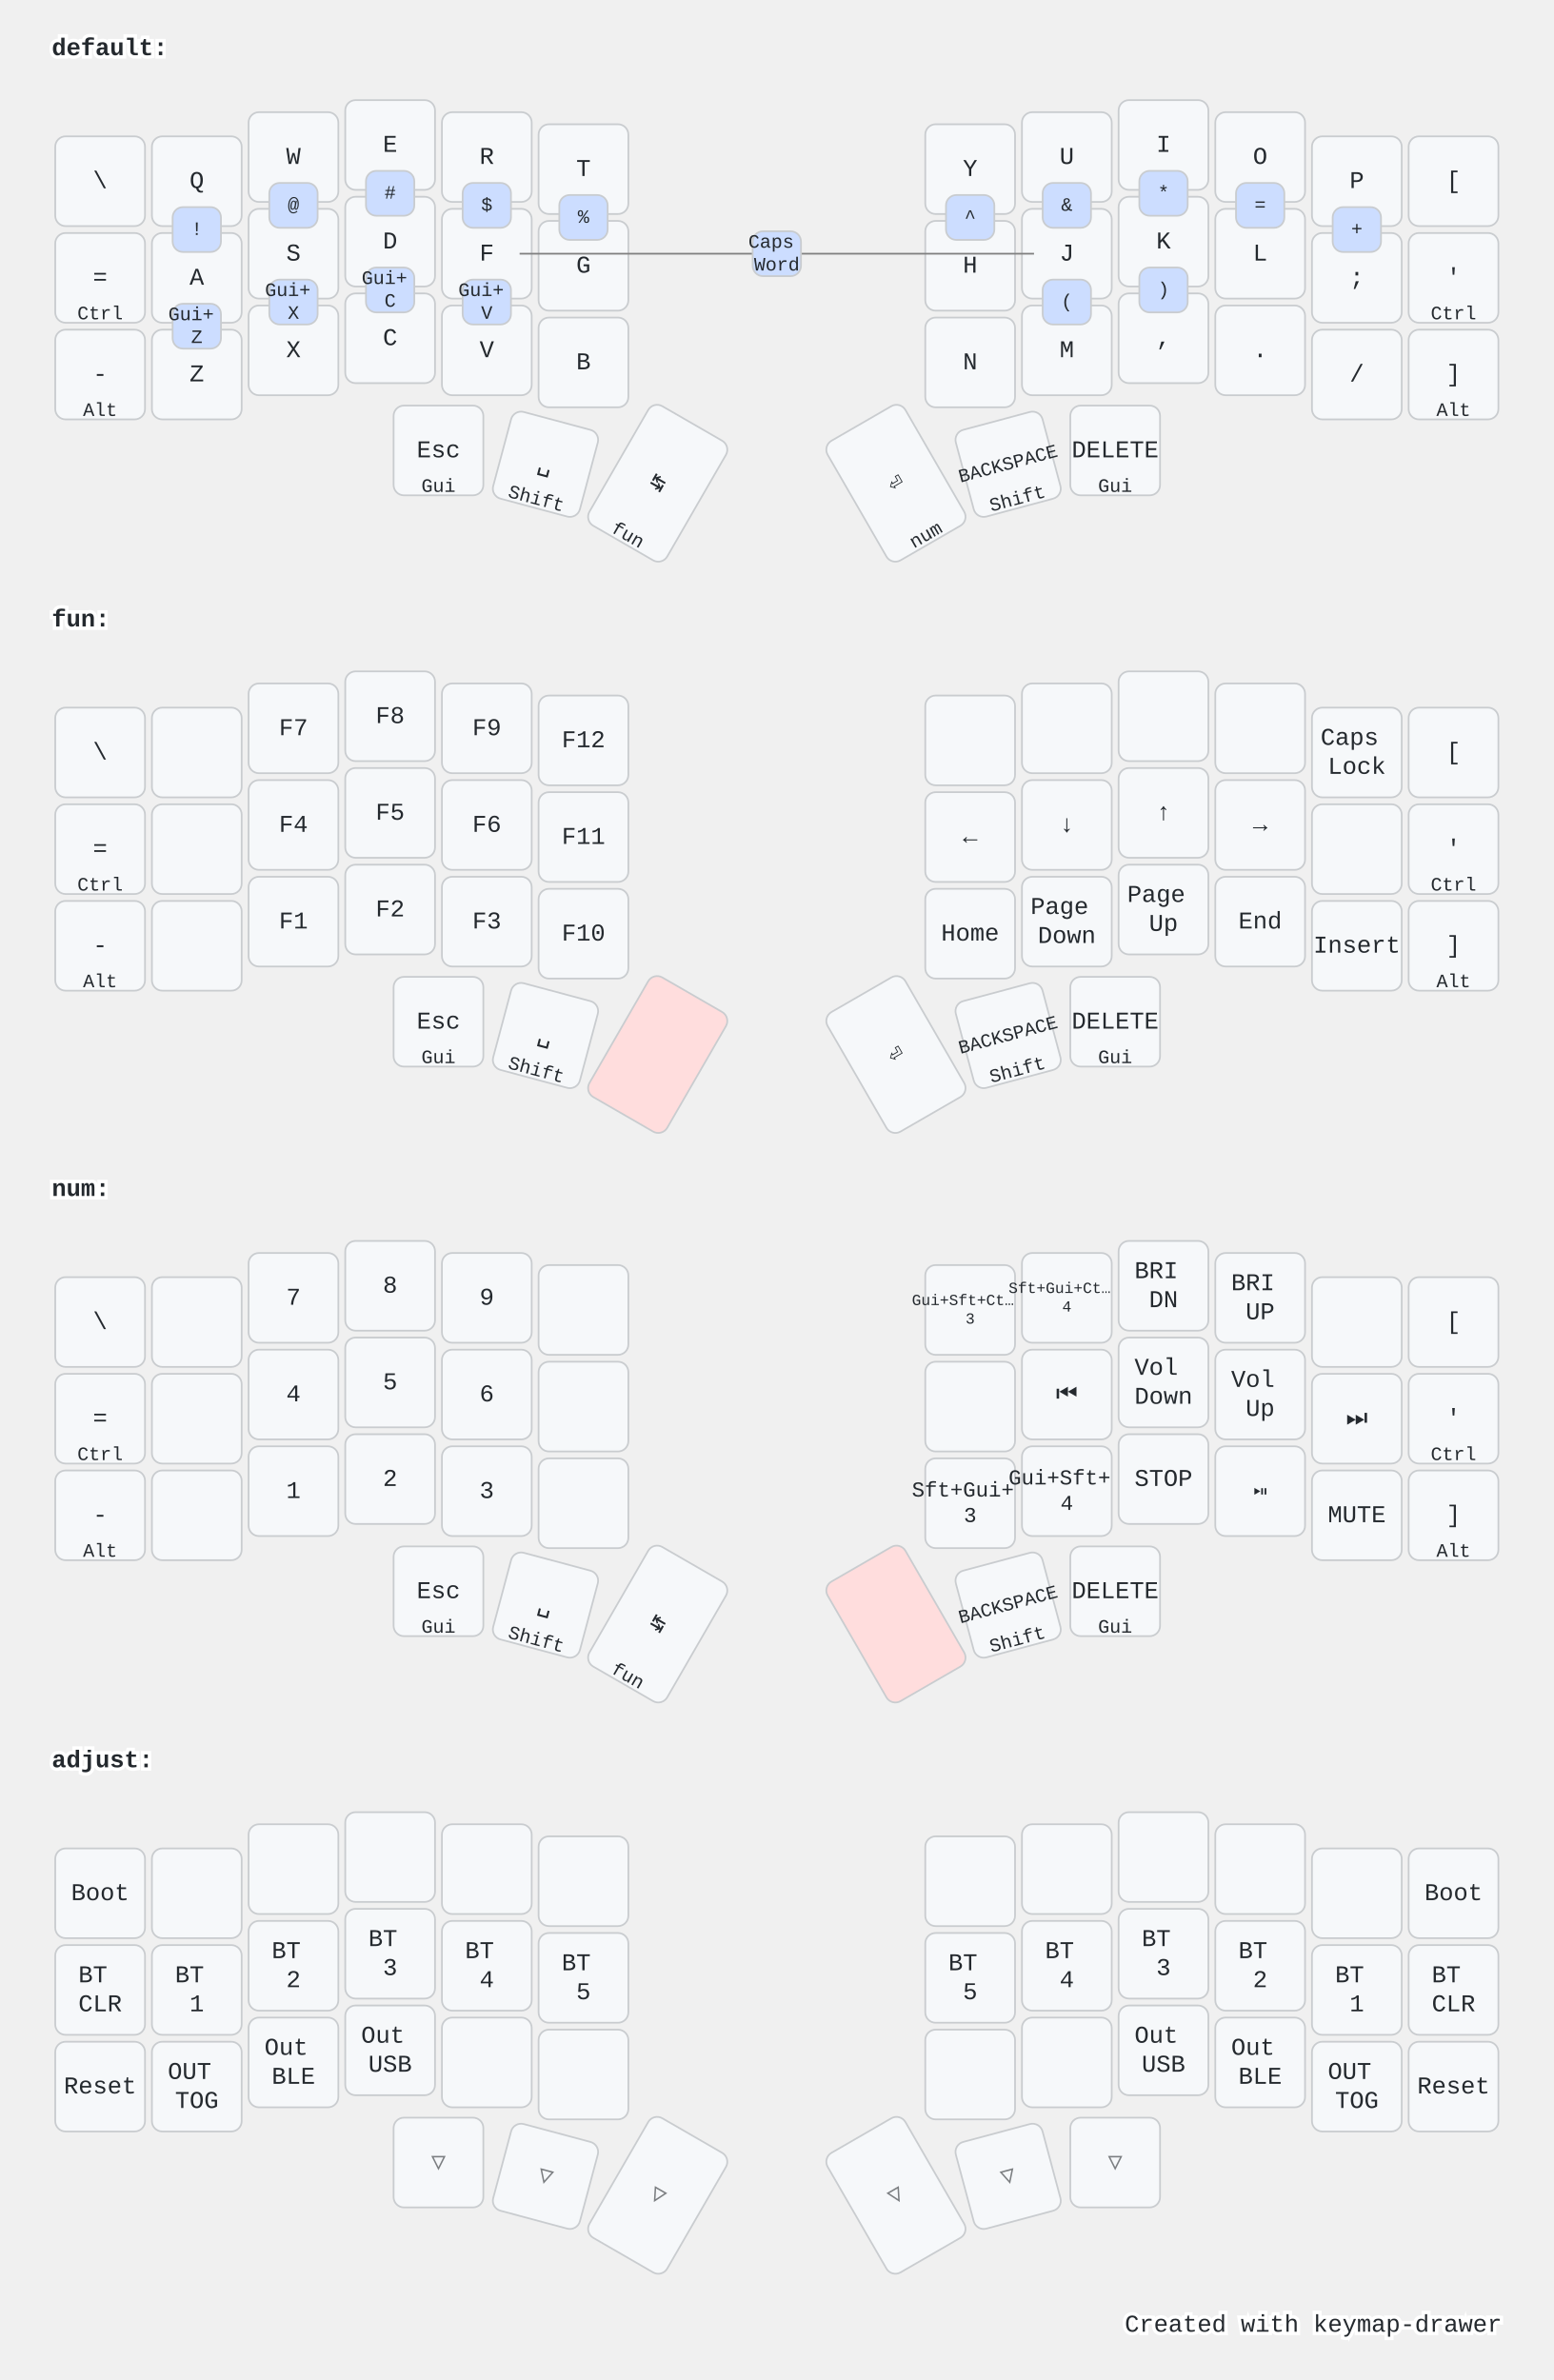
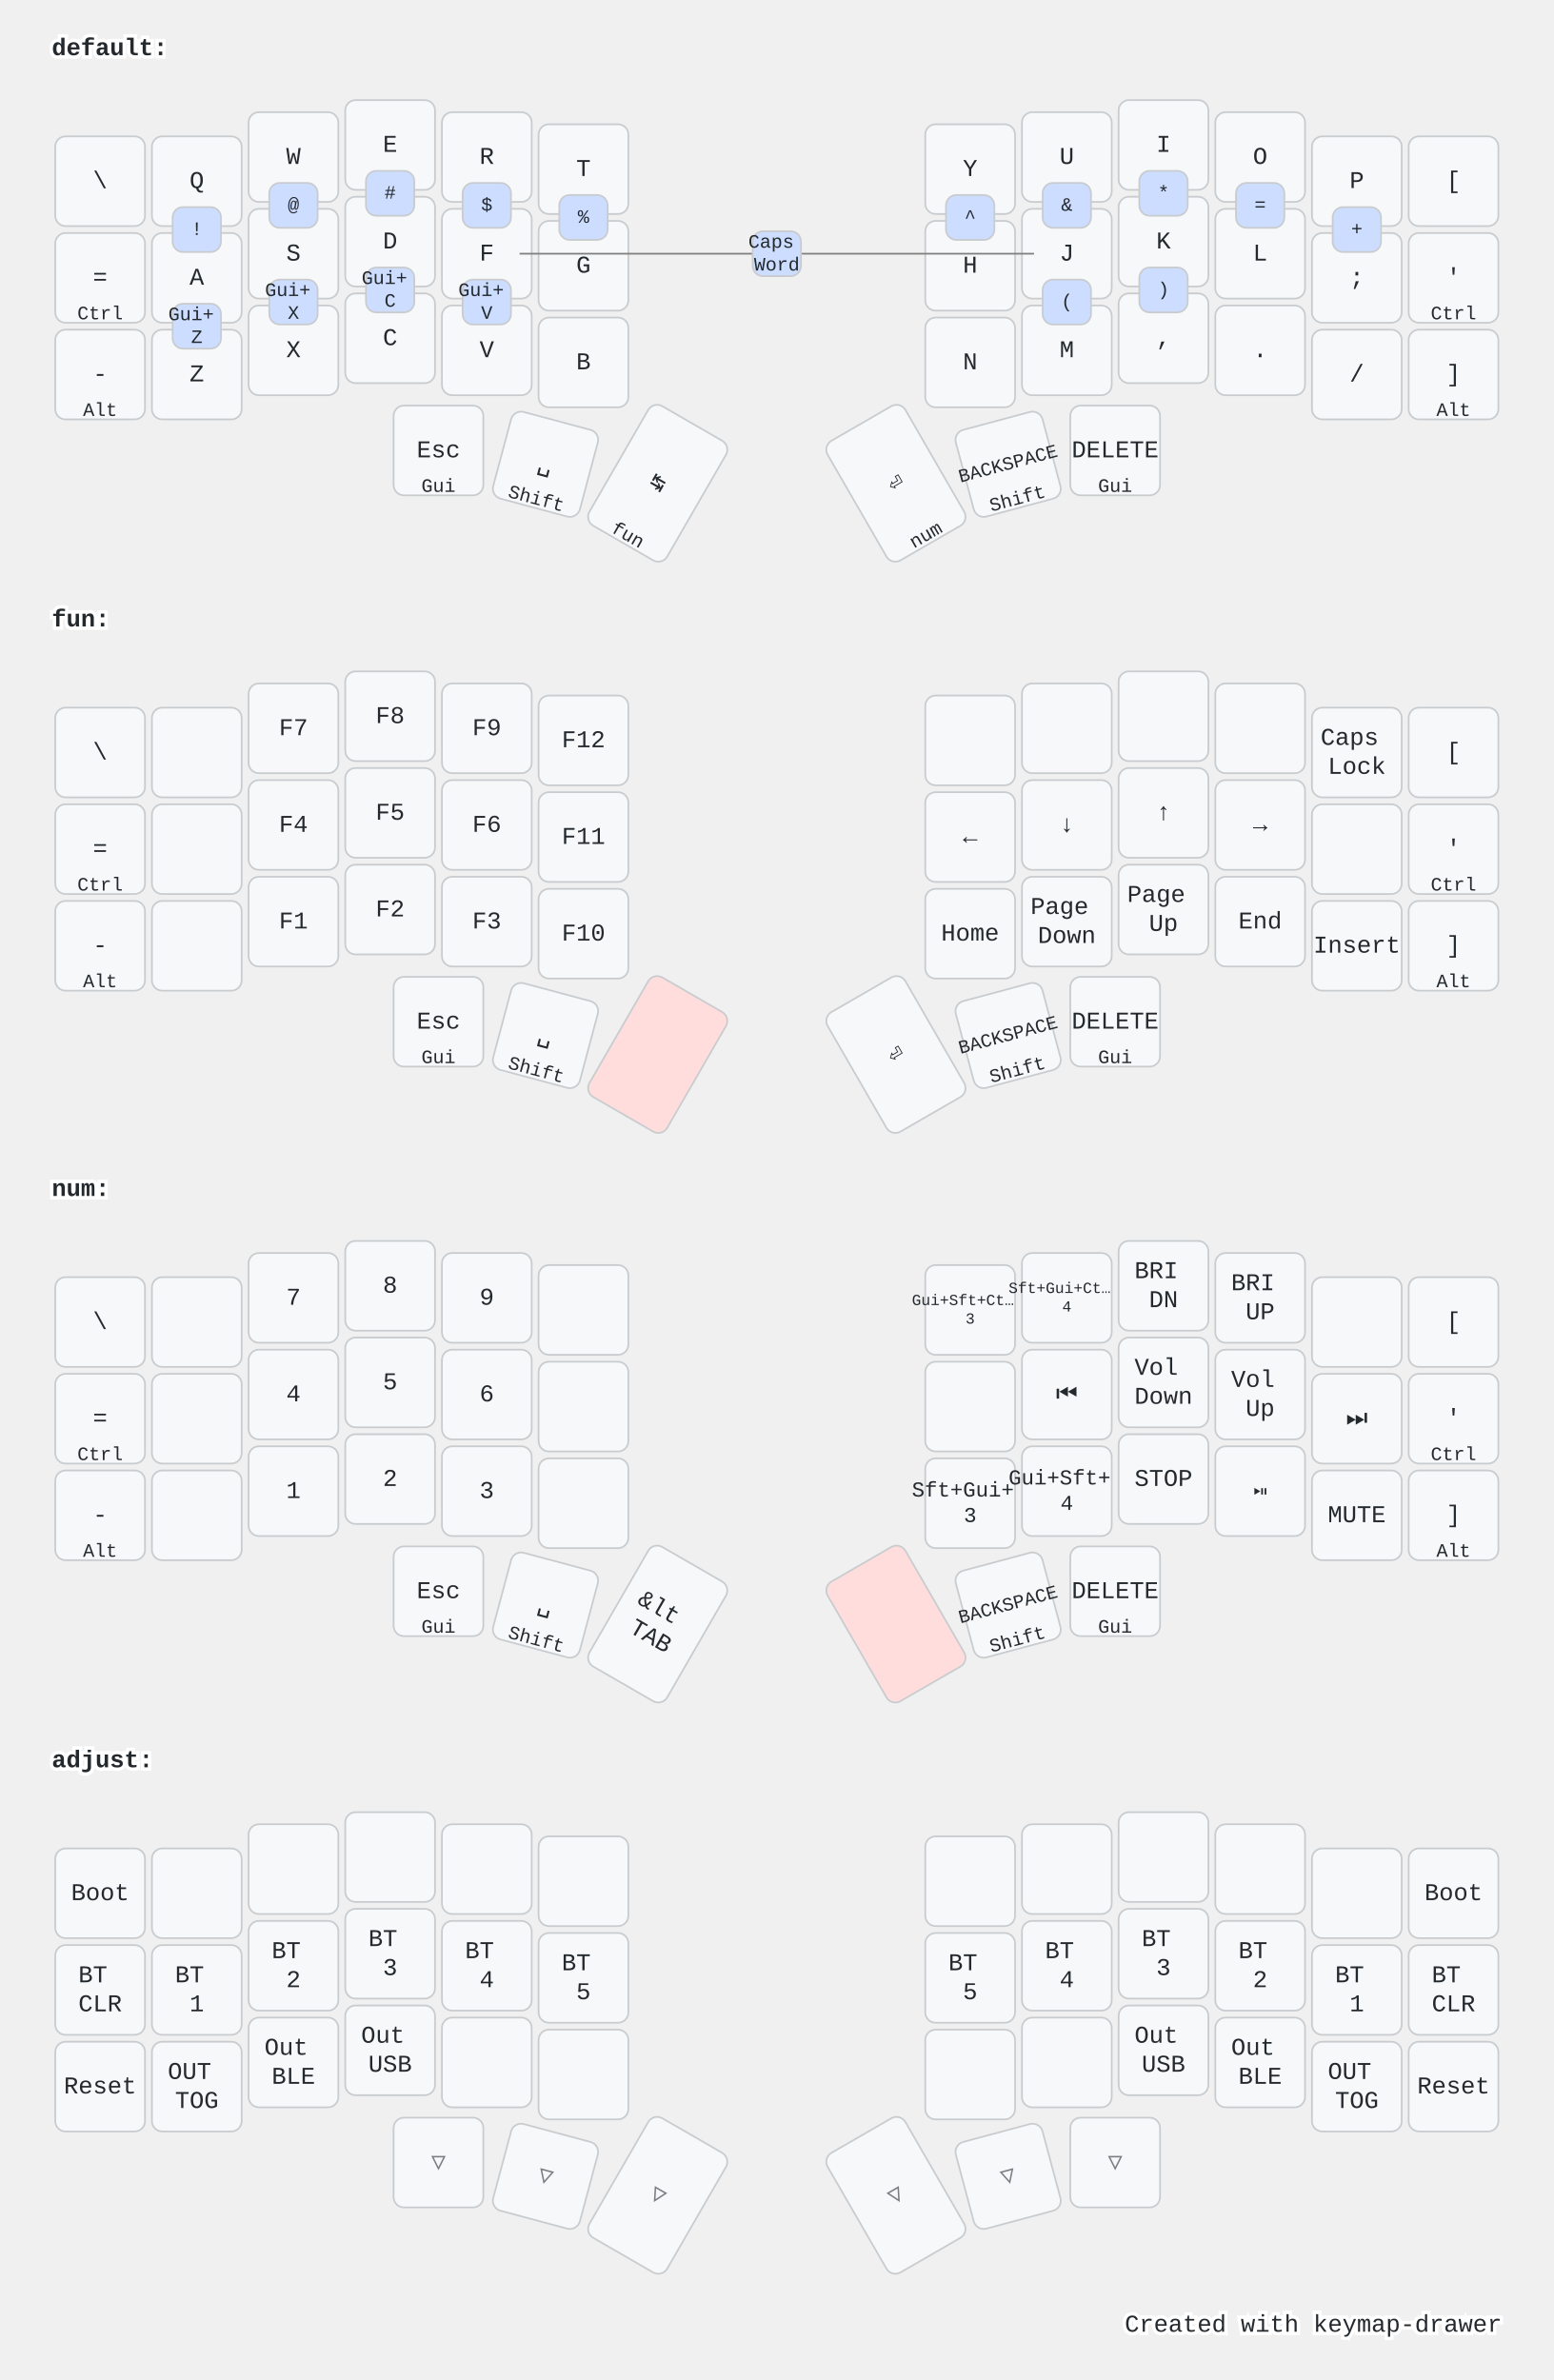
<svg xmlns="http://www.w3.org/2000/svg" width="900" height="1379" viewBox="0 0 900 1379" class="keymap">
  <style>/* inherit to force styles through use tags */
svg path {
    fill: inherit;
}

/* font and background color specifications */
svg.keymap {
    font-family: SFMono-Regular,Consolas,Liberation Mono,Menlo,monospace;
    font-size: 14px;
    font-kerning: normal;
    text-rendering: optimizeLegibility;
    fill: #24292e;
}

/* default key styling */
rect.key {
    fill: #f6f8fa;
}

rect.key, rect.combo {
    stroke: #c9cccf;
    stroke-width: 1;
}

/* default key side styling, only used is draw_key_sides is set */
rect.side {
    filter: brightness(90%);
}

/* color accent for combo boxes */
rect.combo, rect.combo-separate {
    fill: #cdf;
}

/* color accent for held keys */
rect.held, rect.combo.held {
    fill: #fdd;
}

/* color accent for ghost (optional) keys */
rect.ghost, rect.combo.ghost {
    stroke-dasharray: 4, 4;
    stroke-width: 2;
}

text {
    text-anchor: middle;
    dominant-baseline: middle;
}

/* styling for layer labels */
text.label {
    font-weight: bold;
    text-anchor: start;
    stroke: white;
    stroke-width: 4;
    paint-order: stroke;
}

/* styling for optional footer */
text.footer {
    text-anchor: end;
    dominant-baseline: auto;
    stroke: white;
    stroke-width: 4;
    paint-order: stroke;
}

/* styling for combo tap, and key hold/shifted label text */
text.combo, text.hold, text.shifted {
    font-size: 11px;
}

text.hold {
    text-anchor: middle;
    dominant-baseline: auto;
}

text.shifted {
    text-anchor: middle;
    dominant-baseline: hanging;
}

/* styling for hold/shifted label text in combo box */
text.combo.hold, text.combo.shifted {
    font-size: 8px;
}

/* lighter symbol for transparent keys */
text.trans {
    fill: #7b7e81;
}

/* styling for combo dendrons */
path.combo {
    stroke-width: 1;
    stroke: gray;
    fill: none;
}

/* Start Tabler Icons Cleanup */
/* cannot use height/width with glyphs */
.icon-tabler &gt; path {
    fill: inherit;
    stroke: inherit;
    stroke-width: 2;
}
/* hide tabler's default box */
.icon-tabler &gt; path[stroke="none"][fill="none"] {
    visibility: hidden;
}
/* End Tabler Icons Cleanup */

@media (prefers-color-scheme: dark) {
svg.keymap { fill: #d1d6db; }
rect.key { fill: #3f4750; }
rect.key, rect.combo { stroke: #60666c; }
rect.combo, rect.combo-separate { fill: #1f3d7a; }
rect.held, rect.combo.held { fill: #854747; }
text.label, text.footer { stroke: black; }
text.trans { fill: #7e8184; }
path.combo { stroke: #7f7f7f; }

}</style>
  <g transform="translate(30, 0)" class="layer-default">
    <text x="0" y="28" class="label">default:</text>
    <g transform="translate(0, 56)">
      <g transform="translate(28, 49)" class="key keypos-0">
        <rect rx="6" ry="6" x="-26" y="-26" width="52" height="52" class="key" />
        <text x="0" y="0" class="key tap">\</text>
      </g>
      <g transform="translate(84, 49)" class="key keypos-1">
        <rect rx="6" ry="6" x="-26" y="-26" width="52" height="52" class="key" />
        <text x="0" y="0" class="key tap">Q</text>
      </g>
      <g transform="translate(140, 35)" class="key keypos-2">
        <rect rx="6" ry="6" x="-26" y="-26" width="52" height="52" class="key" />
        <text x="0" y="0" class="key tap">W</text>
      </g>
      <g transform="translate(196, 28)" class="key keypos-3">
        <rect rx="6" ry="6" x="-26" y="-26" width="52" height="52" class="key" />
        <text x="0" y="0" class="key tap">E</text>
      </g>
      <g transform="translate(252, 35)" class="key keypos-4">
        <rect rx="6" ry="6" x="-26" y="-26" width="52" height="52" class="key" />
        <text x="0" y="0" class="key tap">R</text>
      </g>
      <g transform="translate(308, 42)" class="key keypos-5">
        <rect rx="6" ry="6" x="-26" y="-26" width="52" height="52" class="key" />
        <text x="0" y="0" class="key tap">T</text>
      </g>
      <g transform="translate(532, 42)" class="key keypos-6">
        <rect rx="6" ry="6" x="-26" y="-26" width="52" height="52" class="key" />
        <text x="0" y="0" class="key tap">Y</text>
      </g>
      <g transform="translate(588, 35)" class="key keypos-7">
        <rect rx="6" ry="6" x="-26" y="-26" width="52" height="52" class="key" />
        <text x="0" y="0" class="key tap">U</text>
      </g>
      <g transform="translate(644, 28)" class="key keypos-8">
        <rect rx="6" ry="6" x="-26" y="-26" width="52" height="52" class="key" />
        <text x="0" y="0" class="key tap">I</text>
      </g>
      <g transform="translate(700, 35)" class="key keypos-9">
        <rect rx="6" ry="6" x="-26" y="-26" width="52" height="52" class="key" />
        <text x="0" y="0" class="key tap">O</text>
      </g>
      <g transform="translate(756, 49)" class="key keypos-10">
        <rect rx="6" ry="6" x="-26" y="-26" width="52" height="52" class="key" />
        <text x="0" y="0" class="key tap">P</text>
      </g>
      <g transform="translate(812, 49)" class="key keypos-11">
        <rect rx="6" ry="6" x="-26" y="-26" width="52" height="52" class="key" />
        <text x="0" y="0" class="key tap">[</text>
      </g>
      <g transform="translate(28, 105)" class="key keypos-12">
        <rect rx="6" ry="6" x="-26" y="-26" width="52" height="52" class="key" />
        <text x="0" y="0" class="key tap">=</text>
        <text x="0" y="24" class="key hold">Ctrl</text>
      </g>
      <g transform="translate(84, 105)" class="key keypos-13">
        <rect rx="6" ry="6" x="-26" y="-26" width="52" height="52" class="key" />
        <text x="0" y="0" class="key tap">A</text>
      </g>
      <g transform="translate(140, 91)" class="key keypos-14">
        <rect rx="6" ry="6" x="-26" y="-26" width="52" height="52" class="key" />
        <text x="0" y="0" class="key tap">S</text>
      </g>
      <g transform="translate(196, 84)" class="key keypos-15">
        <rect rx="6" ry="6" x="-26" y="-26" width="52" height="52" class="key" />
        <text x="0" y="0" class="key tap">D</text>
      </g>
      <g transform="translate(252, 91)" class="key keypos-16">
        <rect rx="6" ry="6" x="-26" y="-26" width="52" height="52" class="key" />
        <text x="0" y="0" class="key tap">F</text>
      </g>
      <g transform="translate(308, 98)" class="key keypos-17">
        <rect rx="6" ry="6" x="-26" y="-26" width="52" height="52" class="key" />
        <text x="0" y="0" class="key tap">G</text>
      </g>
      <g transform="translate(532, 98)" class="key keypos-18">
        <rect rx="6" ry="6" x="-26" y="-26" width="52" height="52" class="key" />
        <text x="0" y="0" class="key tap">H</text>
      </g>
      <g transform="translate(588, 91)" class="key keypos-19">
        <rect rx="6" ry="6" x="-26" y="-26" width="52" height="52" class="key" />
        <text x="0" y="0" class="key tap">J</text>
      </g>
      <g transform="translate(644, 84)" class="key keypos-20">
        <rect rx="6" ry="6" x="-26" y="-26" width="52" height="52" class="key" />
        <text x="0" y="0" class="key tap">K</text>
      </g>
      <g transform="translate(700, 91)" class="key keypos-21">
        <rect rx="6" ry="6" x="-26" y="-26" width="52" height="52" class="key" />
        <text x="0" y="0" class="key tap">L</text>
      </g>
      <g transform="translate(756, 105)" class="key keypos-22">
        <rect rx="6" ry="6" x="-26" y="-26" width="52" height="52" class="key" />
        <text x="0" y="0" class="key tap">;</text>
      </g>
      <g transform="translate(812, 105)" class="key keypos-23">
        <rect rx="6" ry="6" x="-26" y="-26" width="52" height="52" class="key" />
        <text x="0" y="0" class="key tap">'</text>
        <text x="0" y="24" class="key hold">Ctrl</text>
      </g>
      <g transform="translate(28, 161)" class="key keypos-24">
        <rect rx="6" ry="6" x="-26" y="-26" width="52" height="52" class="key" />
        <text x="0" y="0" class="key tap">-</text>
        <text x="0" y="24" class="key hold">Alt</text>
      </g>
      <g transform="translate(84, 161)" class="key keypos-25">
        <rect rx="6" ry="6" x="-26" y="-26" width="52" height="52" class="key" />
        <text x="0" y="0" class="key tap">Z</text>
      </g>
      <g transform="translate(140, 147)" class="key keypos-26">
        <rect rx="6" ry="6" x="-26" y="-26" width="52" height="52" class="key" />
        <text x="0" y="0" class="key tap">X</text>
      </g>
      <g transform="translate(196, 140)" class="key keypos-27">
        <rect rx="6" ry="6" x="-26" y="-26" width="52" height="52" class="key" />
        <text x="0" y="0" class="key tap">C</text>
      </g>
      <g transform="translate(252, 147)" class="key keypos-28">
        <rect rx="6" ry="6" x="-26" y="-26" width="52" height="52" class="key" />
        <text x="0" y="0" class="key tap">V</text>
      </g>
      <g transform="translate(308, 154)" class="key keypos-29">
        <rect rx="6" ry="6" x="-26" y="-26" width="52" height="52" class="key" />
        <text x="0" y="0" class="key tap">B</text>
      </g>
      <g transform="translate(532, 154)" class="key keypos-30">
        <rect rx="6" ry="6" x="-26" y="-26" width="52" height="52" class="key" />
        <text x="0" y="0" class="key tap">N</text>
      </g>
      <g transform="translate(588, 147)" class="key keypos-31">
        <rect rx="6" ry="6" x="-26" y="-26" width="52" height="52" class="key" />
        <text x="0" y="0" class="key tap">M</text>
      </g>
      <g transform="translate(644, 140)" class="key keypos-32">
        <rect rx="6" ry="6" x="-26" y="-26" width="52" height="52" class="key" />
        <text x="0" y="0" class="key tap">,</text>
      </g>
      <g transform="translate(700, 147)" class="key keypos-33">
        <rect rx="6" ry="6" x="-26" y="-26" width="52" height="52" class="key" />
        <text x="0" y="0" class="key tap">.</text>
      </g>
      <g transform="translate(756, 161)" class="key keypos-34">
        <rect rx="6" ry="6" x="-26" y="-26" width="52" height="52" class="key" />
        <text x="0" y="0" class="key tap">/</text>
      </g>
      <g transform="translate(812, 161)" class="key keypos-35">
        <rect rx="6" ry="6" x="-26" y="-26" width="52" height="52" class="key" />
        <text x="0" y="0" class="key tap">]</text>
        <text x="0" y="24" class="key hold">Alt</text>
      </g>
      <g transform="translate(224, 205)" class="key keypos-36">
        <rect rx="6" ry="6" x="-26" y="-26" width="52" height="52" class="key" />
        <text x="0" y="0" class="key tap">Esc</text>
        <text x="0" y="24" class="key hold">Gui</text>
      </g>
      <g transform="translate(286, 213) rotate(15.0)" class="key keypos-37">
        <rect rx="6" ry="6" x="-26" y="-26" width="52" height="52" class="key" />
        <text x="0" y="0" class="key tap">␣</text>
        <text x="0" y="24" class="key hold">Shift</text>
      </g>
      <g transform="translate(351, 224) rotate(30.0)" class="key keypos-38">
        <rect rx="6" ry="6" x="-26" y="-40" width="52" height="80" class="key" />
        <text x="0" y="0" class="key tap">↹</text>
        <text x="0" y="38" class="key hold">fun</text>
      </g>
      <g transform="translate(489, 224) rotate(-30.0)" class="key keypos-39">
        <rect rx="6" ry="6" x="-26" y="-40" width="52" height="80" class="key" />
        <text x="0" y="0" class="key tap">⏎</text>
        <text x="0" y="38" class="key hold">num</text>
      </g>
      <g transform="translate(554, 213) rotate(-15.0)" class="key keypos-40">
        <rect rx="6" ry="6" x="-26" y="-26" width="52" height="52" class="key" />
        <text x="0" y="0" class="key tap">
          <tspan style="font-size: 78%">BACKSPACE</tspan>
        </text>
        <text x="0" y="24" class="key hold">Shift</text>
      </g>
      <g transform="translate(616, 205)" class="key keypos-41">
        <rect rx="6" ry="6" x="-26" y="-26" width="52" height="52" class="key" />
        <text x="0" y="0" class="key tap">DELETE</text>
        <text x="0" y="24" class="key hold">Gui</text>
      </g>
      <g class="combo combopos-0">
        <path d="M420,91 l-149,0" class="combo" />
        <path d="M420,91 l149,0" class="combo" />
        <rect rx="6" ry="6" x="406" y="78" width="28" height="26" class="combo" />
        <text x="420" y="91" class="combo tap">
          <tspan x="420" dy="-0.6em">Caps</tspan>
          <tspan x="420" dy="1.2em">Word</tspan>
        </text>
      </g>
      <g class="combo combopos-1">
        <rect rx="6" ry="6" x="70" y="64" width="28" height="26" class="combo" />
        <text x="84" y="77" class="combo tap">!</text>
      </g>
      <g class="combo combopos-2">
        <rect rx="6" ry="6" x="126" y="50" width="28" height="26" class="combo" />
        <text x="140" y="63" class="combo tap">@</text>
      </g>
      <g class="combo combopos-3">
        <rect rx="6" ry="6" x="182" y="43" width="28" height="26" class="combo" />
        <text x="196" y="56" class="combo tap">#</text>
      </g>
      <g class="combo combopos-4">
        <rect rx="6" ry="6" x="238" y="50" width="28" height="26" class="combo" />
        <text x="252" y="63" class="combo tap">$</text>
      </g>
      <g class="combo combopos-5">
        <rect rx="6" ry="6" x="294" y="57" width="28" height="26" class="combo" />
        <text x="308" y="70" class="combo tap">%</text>
      </g>
      <g class="combo combopos-6">
        <rect rx="6" ry="6" x="518" y="57" width="28" height="26" class="combo" />
        <text x="532" y="70" class="combo tap">^</text>
      </g>
      <g class="combo combopos-7">
        <rect rx="6" ry="6" x="574" y="50" width="28" height="26" class="combo" />
        <text x="588" y="63" class="combo tap">&amp;</text>
      </g>
      <g class="combo combopos-8">
        <rect rx="6" ry="6" x="630" y="43" width="28" height="26" class="combo" />
        <text x="644" y="56" class="combo tap">*</text>
      </g>
      <g class="combo combopos-9">
        <rect rx="6" ry="6" x="686" y="50" width="28" height="26" class="combo" />
        <text x="700" y="63" class="combo tap">=</text>
      </g>
      <g class="combo combopos-10">
        <rect rx="6" ry="6" x="742" y="64" width="28" height="26" class="combo" />
        <text x="756" y="77" class="combo tap">+</text>
      </g>
      <g class="combo combopos-11">
        <rect rx="6" ry="6" x="70" y="120" width="28" height="26" class="combo" />
        <text x="84" y="133" class="combo tap">
          <tspan x="84" dy="-0.6em">Gui+</tspan>
          <tspan x="84" dy="1.2em">Z</tspan>
        </text>
      </g>
      <g class="combo combopos-12">
        <rect rx="6" ry="6" x="126" y="106" width="28" height="26" class="combo" />
        <text x="140" y="119" class="combo tap">
          <tspan x="140" dy="-0.6em">Gui+</tspan>
          <tspan x="140" dy="1.2em">X</tspan>
        </text>
      </g>
      <g class="combo combopos-13">
        <rect rx="6" ry="6" x="182" y="99" width="28" height="26" class="combo" />
        <text x="196" y="112" class="combo tap">
          <tspan x="196" dy="-0.6em">Gui+</tspan>
          <tspan x="196" dy="1.2em">C</tspan>
        </text>
      </g>
      <g class="combo combopos-14">
        <rect rx="6" ry="6" x="238" y="106" width="28" height="26" class="combo" />
        <text x="252" y="119" class="combo tap">
          <tspan x="252" dy="-0.6em">Gui+</tspan>
          <tspan x="252" dy="1.2em">V</tspan>
        </text>
      </g>
      <g class="combo combopos-15">
        <rect rx="6" ry="6" x="574" y="106" width="28" height="26" class="combo" />
        <text x="588" y="119" class="combo tap">(</text>
      </g>
      <g class="combo combopos-16">
        <rect rx="6" ry="6" x="630" y="99" width="28" height="26" class="combo" />
        <text x="644" y="112" class="combo tap">)</text>
      </g>
    </g>
  </g>
  <g transform="translate(30, 331)" class="layer-fun">
    <text x="0" y="28" class="label">fun:</text>
    <g transform="translate(0, 56)">
      <g transform="translate(28, 49)" class="key keypos-0">
        <rect rx="6" ry="6" x="-26" y="-26" width="52" height="52" class="key" />
        <text x="0" y="0" class="key tap">\</text>
      </g>
      <g transform="translate(84, 49)" class="key keypos-1">
        <rect rx="6" ry="6" x="-26" y="-26" width="52" height="52" class="key" />
      </g>
      <g transform="translate(140, 35)" class="key keypos-2">
        <rect rx="6" ry="6" x="-26" y="-26" width="52" height="52" class="key" />
        <text x="0" y="0" class="key tap">F7</text>
      </g>
      <g transform="translate(196, 28)" class="key keypos-3">
        <rect rx="6" ry="6" x="-26" y="-26" width="52" height="52" class="key" />
        <text x="0" y="0" class="key tap">F8</text>
      </g>
      <g transform="translate(252, 35)" class="key keypos-4">
        <rect rx="6" ry="6" x="-26" y="-26" width="52" height="52" class="key" />
        <text x="0" y="0" class="key tap">F9</text>
      </g>
      <g transform="translate(308, 42)" class="key keypos-5">
        <rect rx="6" ry="6" x="-26" y="-26" width="52" height="52" class="key" />
        <text x="0" y="0" class="key tap">F12</text>
      </g>
      <g transform="translate(532, 42)" class="key keypos-6">
        <rect rx="6" ry="6" x="-26" y="-26" width="52" height="52" class="key" />
      </g>
      <g transform="translate(588, 35)" class="key keypos-7">
        <rect rx="6" ry="6" x="-26" y="-26" width="52" height="52" class="key" />
      </g>
      <g transform="translate(644, 28)" class="key keypos-8">
        <rect rx="6" ry="6" x="-26" y="-26" width="52" height="52" class="key" />
      </g>
      <g transform="translate(700, 35)" class="key keypos-9">
        <rect rx="6" ry="6" x="-26" y="-26" width="52" height="52" class="key" />
      </g>
      <g transform="translate(756, 49)" class="key keypos-10">
        <rect rx="6" ry="6" x="-26" y="-26" width="52" height="52" class="key" />
        <text x="0" y="0" class="key tap">
          <tspan x="0" dy="-0.6em">Caps</tspan>
          <tspan x="0" dy="1.2em">Lock</tspan>
        </text>
      </g>
      <g transform="translate(812, 49)" class="key keypos-11">
        <rect rx="6" ry="6" x="-26" y="-26" width="52" height="52" class="key" />
        <text x="0" y="0" class="key tap">[</text>
      </g>
      <g transform="translate(28, 105)" class="key keypos-12">
        <rect rx="6" ry="6" x="-26" y="-26" width="52" height="52" class="key" />
        <text x="0" y="0" class="key tap">=</text>
        <text x="0" y="24" class="key hold">Ctrl</text>
      </g>
      <g transform="translate(84, 105)" class="key keypos-13">
        <rect rx="6" ry="6" x="-26" y="-26" width="52" height="52" class="key" />
      </g>
      <g transform="translate(140, 91)" class="key keypos-14">
        <rect rx="6" ry="6" x="-26" y="-26" width="52" height="52" class="key" />
        <text x="0" y="0" class="key tap">F4</text>
      </g>
      <g transform="translate(196, 84)" class="key keypos-15">
        <rect rx="6" ry="6" x="-26" y="-26" width="52" height="52" class="key" />
        <text x="0" y="0" class="key tap">F5</text>
      </g>
      <g transform="translate(252, 91)" class="key keypos-16">
        <rect rx="6" ry="6" x="-26" y="-26" width="52" height="52" class="key" />
        <text x="0" y="0" class="key tap">F6</text>
      </g>
      <g transform="translate(308, 98)" class="key keypos-17">
        <rect rx="6" ry="6" x="-26" y="-26" width="52" height="52" class="key" />
        <text x="0" y="0" class="key tap">F11</text>
      </g>
      <g transform="translate(532, 98)" class="key keypos-18">
        <rect rx="6" ry="6" x="-26" y="-26" width="52" height="52" class="key" />
        <text x="0" y="0" class="key tap">←</text>
      </g>
      <g transform="translate(588, 91)" class="key keypos-19">
        <rect rx="6" ry="6" x="-26" y="-26" width="52" height="52" class="key" />
        <text x="0" y="0" class="key tap">↓</text>
      </g>
      <g transform="translate(644, 84)" class="key keypos-20">
        <rect rx="6" ry="6" x="-26" y="-26" width="52" height="52" class="key" />
        <text x="0" y="0" class="key tap">↑</text>
      </g>
      <g transform="translate(700, 91)" class="key keypos-21">
        <rect rx="6" ry="6" x="-26" y="-26" width="52" height="52" class="key" />
        <text x="0" y="0" class="key tap">→</text>
      </g>
      <g transform="translate(756, 105)" class="key keypos-22">
        <rect rx="6" ry="6" x="-26" y="-26" width="52" height="52" class="key" />
      </g>
      <g transform="translate(812, 105)" class="key keypos-23">
        <rect rx="6" ry="6" x="-26" y="-26" width="52" height="52" class="key" />
        <text x="0" y="0" class="key tap">'</text>
        <text x="0" y="24" class="key hold">Ctrl</text>
      </g>
      <g transform="translate(28, 161)" class="key keypos-24">
        <rect rx="6" ry="6" x="-26" y="-26" width="52" height="52" class="key" />
        <text x="0" y="0" class="key tap">-</text>
        <text x="0" y="24" class="key hold">Alt</text>
      </g>
      <g transform="translate(84, 161)" class="key keypos-25">
        <rect rx="6" ry="6" x="-26" y="-26" width="52" height="52" class="key" />
      </g>
      <g transform="translate(140, 147)" class="key keypos-26">
        <rect rx="6" ry="6" x="-26" y="-26" width="52" height="52" class="key" />
        <text x="0" y="0" class="key tap">F1</text>
      </g>
      <g transform="translate(196, 140)" class="key keypos-27">
        <rect rx="6" ry="6" x="-26" y="-26" width="52" height="52" class="key" />
        <text x="0" y="0" class="key tap">F2</text>
      </g>
      <g transform="translate(252, 147)" class="key keypos-28">
        <rect rx="6" ry="6" x="-26" y="-26" width="52" height="52" class="key" />
        <text x="0" y="0" class="key tap">F3</text>
      </g>
      <g transform="translate(308, 154)" class="key keypos-29">
        <rect rx="6" ry="6" x="-26" y="-26" width="52" height="52" class="key" />
        <text x="0" y="0" class="key tap">F10</text>
      </g>
      <g transform="translate(532, 154)" class="key keypos-30">
        <rect rx="6" ry="6" x="-26" y="-26" width="52" height="52" class="key" />
        <text x="0" y="0" class="key tap">Home</text>
      </g>
      <g transform="translate(588, 147)" class="key keypos-31">
        <rect rx="6" ry="6" x="-26" y="-26" width="52" height="52" class="key" />
        <text x="0" y="0" class="key tap">
          <tspan x="0" dy="-0.6em">Page</tspan>
          <tspan x="0" dy="1.2em">Down</tspan>
        </text>
      </g>
      <g transform="translate(644, 140)" class="key keypos-32">
        <rect rx="6" ry="6" x="-26" y="-26" width="52" height="52" class="key" />
        <text x="0" y="0" class="key tap">
          <tspan x="0" dy="-0.6em">Page</tspan>
          <tspan x="0" dy="1.2em">Up</tspan>
        </text>
      </g>
      <g transform="translate(700, 147)" class="key keypos-33">
        <rect rx="6" ry="6" x="-26" y="-26" width="52" height="52" class="key" />
        <text x="0" y="0" class="key tap">End</text>
      </g>
      <g transform="translate(756, 161)" class="key keypos-34">
        <rect rx="6" ry="6" x="-26" y="-26" width="52" height="52" class="key" />
        <text x="0" y="0" class="key tap">Insert</text>
      </g>
      <g transform="translate(812, 161)" class="key keypos-35">
        <rect rx="6" ry="6" x="-26" y="-26" width="52" height="52" class="key" />
        <text x="0" y="0" class="key tap">]</text>
        <text x="0" y="24" class="key hold">Alt</text>
      </g>
      <g transform="translate(224, 205)" class="key keypos-36">
        <rect rx="6" ry="6" x="-26" y="-26" width="52" height="52" class="key" />
        <text x="0" y="0" class="key tap">Esc</text>
        <text x="0" y="24" class="key hold">Gui</text>
      </g>
      <g transform="translate(286, 213) rotate(15.0)" class="key keypos-37">
        <rect rx="6" ry="6" x="-26" y="-26" width="52" height="52" class="key" />
        <text x="0" y="0" class="key tap">␣</text>
        <text x="0" y="24" class="key hold">Shift</text>
      </g>
      <g transform="translate(351, 224) rotate(30.0)" class="key held keypos-38">
        <rect rx="6" ry="6" x="-26" y="-40" width="52" height="80" class="key held" />
      </g>
      <g transform="translate(489, 224) rotate(-30.0)" class="key keypos-39">
        <rect rx="6" ry="6" x="-26" y="-40" width="52" height="80" class="key" />
        <text x="0" y="0" class="key tap">⏎</text>
      </g>
      <g transform="translate(554, 213) rotate(-15.0)" class="key keypos-40">
        <rect rx="6" ry="6" x="-26" y="-26" width="52" height="52" class="key" />
        <text x="0" y="0" class="key tap">
          <tspan style="font-size: 78%">BACKSPACE</tspan>
        </text>
        <text x="0" y="24" class="key hold">Shift</text>
      </g>
      <g transform="translate(616, 205)" class="key keypos-41">
        <rect rx="6" ry="6" x="-26" y="-26" width="52" height="52" class="key" />
        <text x="0" y="0" class="key tap">DELETE</text>
        <text x="0" y="24" class="key hold">Gui</text>
      </g>
    </g>
  </g>
  <g transform="translate(30, 661)" class="layer-num">
    <text x="0" y="28" class="label">num:</text>
    <g transform="translate(0, 56)">
      <g transform="translate(28, 49)" class="key keypos-0">
        <rect rx="6" ry="6" x="-26" y="-26" width="52" height="52" class="key" />
        <text x="0" y="0" class="key tap">\</text>
      </g>
      <g transform="translate(84, 49)" class="key keypos-1">
        <rect rx="6" ry="6" x="-26" y="-26" width="52" height="52" class="key" />
      </g>
      <g transform="translate(140, 35)" class="key keypos-2">
        <rect rx="6" ry="6" x="-26" y="-26" width="52" height="52" class="key" />
        <text x="0" y="0" class="key tap">7</text>
      </g>
      <g transform="translate(196, 28)" class="key keypos-3">
        <rect rx="6" ry="6" x="-26" y="-26" width="52" height="52" class="key" />
        <text x="0" y="0" class="key tap">8</text>
      </g>
      <g transform="translate(252, 35)" class="key keypos-4">
        <rect rx="6" ry="6" x="-26" y="-26" width="52" height="52" class="key" />
        <text x="0" y="0" class="key tap">9</text>
      </g>
      <g transform="translate(308, 42)" class="key keypos-5">
        <rect rx="6" ry="6" x="-26" y="-26" width="52" height="52" class="key" />
      </g>
      <g transform="translate(532, 42)" class="key keypos-6">
        <rect rx="6" ry="6" x="-26" y="-26" width="52" height="52" class="key" />
        <text x="0" y="0" class="key tap">
          <tspan x="0" dy="-0.6em" style="font-size: 64%">Gui+Sft+Ct…</tspan>
          <tspan x="0" dy="1.2em" style="font-size: 64%">3</tspan>
        </text>
      </g>
      <g transform="translate(588, 35)" class="key keypos-7">
        <rect rx="6" ry="6" x="-26" y="-26" width="52" height="52" class="key" />
        <text x="0" y="0" class="key tap">
          <tspan x="0" dy="-0.6em" style="font-size: 64%">Sft+Gui+Ct…</tspan>
          <tspan x="0" dy="1.2em" style="font-size: 64%">4</tspan>
        </text>
      </g>
      <g transform="translate(644, 28)" class="key keypos-8">
        <rect rx="6" ry="6" x="-26" y="-26" width="52" height="52" class="key" />
        <text x="0" y="0" class="key tap">
          <tspan x="0" dy="-0.6em">BRI</tspan>
          <tspan x="0" dy="1.2em">DN</tspan>
        </text>
      </g>
      <g transform="translate(700, 35)" class="key keypos-9">
        <rect rx="6" ry="6" x="-26" y="-26" width="52" height="52" class="key" />
        <text x="0" y="0" class="key tap">
          <tspan x="0" dy="-0.6em">BRI</tspan>
          <tspan x="0" dy="1.2em">UP</tspan>
        </text>
      </g>
      <g transform="translate(756, 49)" class="key keypos-10">
        <rect rx="6" ry="6" x="-26" y="-26" width="52" height="52" class="key" />
      </g>
      <g transform="translate(812, 49)" class="key keypos-11">
        <rect rx="6" ry="6" x="-26" y="-26" width="52" height="52" class="key" />
        <text x="0" y="0" class="key tap">[</text>
      </g>
      <g transform="translate(28, 105)" class="key keypos-12">
        <rect rx="6" ry="6" x="-26" y="-26" width="52" height="52" class="key" />
        <text x="0" y="0" class="key tap">=</text>
        <text x="0" y="24" class="key hold">Ctrl</text>
      </g>
      <g transform="translate(84, 105)" class="key keypos-13">
        <rect rx="6" ry="6" x="-26" y="-26" width="52" height="52" class="key" />
      </g>
      <g transform="translate(140, 91)" class="key keypos-14">
        <rect rx="6" ry="6" x="-26" y="-26" width="52" height="52" class="key" />
        <text x="0" y="0" class="key tap">4</text>
      </g>
      <g transform="translate(196, 84)" class="key keypos-15">
        <rect rx="6" ry="6" x="-26" y="-26" width="52" height="52" class="key" />
        <text x="0" y="0" class="key tap">5</text>
      </g>
      <g transform="translate(252, 91)" class="key keypos-16">
        <rect rx="6" ry="6" x="-26" y="-26" width="52" height="52" class="key" />
        <text x="0" y="0" class="key tap">6</text>
      </g>
      <g transform="translate(308, 98)" class="key keypos-17">
        <rect rx="6" ry="6" x="-26" y="-26" width="52" height="52" class="key" />
      </g>
      <g transform="translate(532, 98)" class="key keypos-18">
        <rect rx="6" ry="6" x="-26" y="-26" width="52" height="52" class="key" />
      </g>
      <g transform="translate(588, 91)" class="key keypos-19">
        <rect rx="6" ry="6" x="-26" y="-26" width="52" height="52" class="key" />
        <text x="0" y="0" class="key tap">⏮️</text>
      </g>
      <g transform="translate(644, 84)" class="key keypos-20">
        <rect rx="6" ry="6" x="-26" y="-26" width="52" height="52" class="key" />
        <text x="0" y="0" class="key tap">
          <tspan x="0" dy="-0.6em">Vol</tspan>
          <tspan x="0" dy="1.2em">Down</tspan>
        </text>
      </g>
      <g transform="translate(700, 91)" class="key keypos-21">
        <rect rx="6" ry="6" x="-26" y="-26" width="52" height="52" class="key" />
        <text x="0" y="0" class="key tap">
          <tspan x="0" dy="-0.6em">Vol</tspan>
          <tspan x="0" dy="1.2em">Up</tspan>
        </text>
      </g>
      <g transform="translate(756, 105)" class="key keypos-22">
        <rect rx="6" ry="6" x="-26" y="-26" width="52" height="52" class="key" />
        <text x="0" y="0" class="key tap">⏭️</text>
      </g>
      <g transform="translate(812, 105)" class="key keypos-23">
        <rect rx="6" ry="6" x="-26" y="-26" width="52" height="52" class="key" />
        <text x="0" y="0" class="key tap">'</text>
        <text x="0" y="24" class="key hold">Ctrl</text>
      </g>
      <g transform="translate(28, 161)" class="key keypos-24">
        <rect rx="6" ry="6" x="-26" y="-26" width="52" height="52" class="key" />
        <text x="0" y="0" class="key tap">-</text>
        <text x="0" y="24" class="key hold">Alt</text>
      </g>
      <g transform="translate(84, 161)" class="key keypos-25">
        <rect rx="6" ry="6" x="-26" y="-26" width="52" height="52" class="key" />
      </g>
      <g transform="translate(140, 147)" class="key keypos-26">
        <rect rx="6" ry="6" x="-26" y="-26" width="52" height="52" class="key" />
        <text x="0" y="0" class="key tap">1</text>
      </g>
      <g transform="translate(196, 140)" class="key keypos-27">
        <rect rx="6" ry="6" x="-26" y="-26" width="52" height="52" class="key" />
        <text x="0" y="0" class="key tap">2</text>
      </g>
      <g transform="translate(252, 147)" class="key keypos-28">
        <rect rx="6" ry="6" x="-26" y="-26" width="52" height="52" class="key" />
        <text x="0" y="0" class="key tap">3</text>
      </g>
      <g transform="translate(308, 154)" class="key keypos-29">
        <rect rx="6" ry="6" x="-26" y="-26" width="52" height="52" class="key" />
      </g>
      <g transform="translate(532, 154)" class="key keypos-30">
        <rect rx="6" ry="6" x="-26" y="-26" width="52" height="52" class="key" />
        <text x="0" y="0" class="key tap">
          <tspan x="0" dy="-0.6em" style="font-size: 88%">Sft+Gui+</tspan>
          <tspan x="0" dy="1.2em" style="font-size: 88%">3</tspan>
        </text>
      </g>
      <g transform="translate(588, 147)" class="key keypos-31">
        <rect rx="6" ry="6" x="-26" y="-26" width="52" height="52" class="key" />
        <text x="0" y="0" class="key tap">
          <tspan x="0" dy="-0.6em" style="font-size: 88%">Gui+Sft+</tspan>
          <tspan x="0" dy="1.2em" style="font-size: 88%">4</tspan>
        </text>
      </g>
      <g transform="translate(644, 140)" class="key keypos-32">
        <rect rx="6" ry="6" x="-26" y="-26" width="52" height="52" class="key" />
        <text x="0" y="0" class="key tap">STOP</text>
      </g>
      <g transform="translate(700, 147)" class="key keypos-33">
        <rect rx="6" ry="6" x="-26" y="-26" width="52" height="52" class="key" />
        <text x="0" y="0" class="key tap">⏯</text>
      </g>
      <g transform="translate(756, 161)" class="key keypos-34">
        <rect rx="6" ry="6" x="-26" y="-26" width="52" height="52" class="key" />
        <text x="0" y="0" class="key tap">MUTE</text>
      </g>
      <g transform="translate(812, 161)" class="key keypos-35">
        <rect rx="6" ry="6" x="-26" y="-26" width="52" height="52" class="key" />
        <text x="0" y="0" class="key tap">]</text>
        <text x="0" y="24" class="key hold">Alt</text>
      </g>
      <g transform="translate(224, 205)" class="key keypos-36">
        <rect rx="6" ry="6" x="-26" y="-26" width="52" height="52" class="key" />
        <text x="0" y="0" class="key tap">Esc</text>
        <text x="0" y="24" class="key hold">Gui</text>
      </g>
      <g transform="translate(286, 213) rotate(15.0)" class="key keypos-37">
        <rect rx="6" ry="6" x="-26" y="-26" width="52" height="52" class="key" />
        <text x="0" y="0" class="key tap">␣</text>
        <text x="0" y="24" class="key hold">Shift</text>
      </g>
      <g transform="translate(351, 224) rotate(30.0)" class="key keypos-38">
        <rect rx="6" ry="6" x="-26" y="-40" width="52" height="80" class="key" />
-         <text x="0" y="0" class="key tap">↹</text>
-         <text x="0" y="38" class="key hold">fun</text>
+         <text x="0" y="0" class="key tap">
+           <tspan x="0" dy="-0.6em">&amp;lt</tspan>
+           <tspan x="0" dy="1.2em">TAB</tspan>
+         </text>
      </g>
      <g transform="translate(489, 224) rotate(-30.0)" class="key held keypos-39">
        <rect rx="6" ry="6" x="-26" y="-40" width="52" height="80" class="key held" />
      </g>
      <g transform="translate(554, 213) rotate(-15.0)" class="key keypos-40">
        <rect rx="6" ry="6" x="-26" y="-26" width="52" height="52" class="key" />
        <text x="0" y="0" class="key tap">
          <tspan style="font-size: 78%">BACKSPACE</tspan>
        </text>
        <text x="0" y="24" class="key hold">Shift</text>
      </g>
      <g transform="translate(616, 205)" class="key keypos-41">
        <rect rx="6" ry="6" x="-26" y="-26" width="52" height="52" class="key" />
        <text x="0" y="0" class="key tap">DELETE</text>
        <text x="0" y="24" class="key hold">Gui</text>
      </g>
    </g>
  </g>
  <g transform="translate(30, 992)" class="layer-adjust">
    <text x="0" y="28" class="label">adjust:</text>
    <g transform="translate(0, 56)">
      <g transform="translate(28, 49)" class="key keypos-0">
        <rect rx="6" ry="6" x="-26" y="-26" width="52" height="52" class="key" />
        <text x="0" y="0" class="key tap">Boot</text>
      </g>
      <g transform="translate(84, 49)" class="key keypos-1">
        <rect rx="6" ry="6" x="-26" y="-26" width="52" height="52" class="key" />
      </g>
      <g transform="translate(140, 35)" class="key keypos-2">
        <rect rx="6" ry="6" x="-26" y="-26" width="52" height="52" class="key" />
      </g>
      <g transform="translate(196, 28)" class="key keypos-3">
        <rect rx="6" ry="6" x="-26" y="-26" width="52" height="52" class="key" />
      </g>
      <g transform="translate(252, 35)" class="key keypos-4">
        <rect rx="6" ry="6" x="-26" y="-26" width="52" height="52" class="key" />
      </g>
      <g transform="translate(308, 42)" class="key keypos-5">
        <rect rx="6" ry="6" x="-26" y="-26" width="52" height="52" class="key" />
      </g>
      <g transform="translate(532, 42)" class="key keypos-6">
        <rect rx="6" ry="6" x="-26" y="-26" width="52" height="52" class="key" />
      </g>
      <g transform="translate(588, 35)" class="key keypos-7">
        <rect rx="6" ry="6" x="-26" y="-26" width="52" height="52" class="key" />
      </g>
      <g transform="translate(644, 28)" class="key keypos-8">
        <rect rx="6" ry="6" x="-26" y="-26" width="52" height="52" class="key" />
      </g>
      <g transform="translate(700, 35)" class="key keypos-9">
        <rect rx="6" ry="6" x="-26" y="-26" width="52" height="52" class="key" />
      </g>
      <g transform="translate(756, 49)" class="key keypos-10">
        <rect rx="6" ry="6" x="-26" y="-26" width="52" height="52" class="key" />
      </g>
      <g transform="translate(812, 49)" class="key keypos-11">
        <rect rx="6" ry="6" x="-26" y="-26" width="52" height="52" class="key" />
        <text x="0" y="0" class="key tap">Boot</text>
      </g>
      <g transform="translate(28, 105)" class="key keypos-12">
        <rect rx="6" ry="6" x="-26" y="-26" width="52" height="52" class="key" />
        <text x="0" y="0" class="key tap">
          <tspan x="0" dy="-0.6em">BT</tspan>
          <tspan x="0" dy="1.2em">CLR</tspan>
        </text>
      </g>
      <g transform="translate(84, 105)" class="key keypos-13">
        <rect rx="6" ry="6" x="-26" y="-26" width="52" height="52" class="key" />
        <text x="0" y="0" class="key tap">
          <tspan x="0" dy="-0.6em">BT</tspan>
          <tspan x="0" dy="1.2em">1</tspan>
        </text>
      </g>
      <g transform="translate(140, 91)" class="key keypos-14">
        <rect rx="6" ry="6" x="-26" y="-26" width="52" height="52" class="key" />
        <text x="0" y="0" class="key tap">
          <tspan x="0" dy="-0.6em">BT</tspan>
          <tspan x="0" dy="1.2em">2</tspan>
        </text>
      </g>
      <g transform="translate(196, 84)" class="key keypos-15">
        <rect rx="6" ry="6" x="-26" y="-26" width="52" height="52" class="key" />
        <text x="0" y="0" class="key tap">
          <tspan x="0" dy="-0.6em">BT</tspan>
          <tspan x="0" dy="1.2em">3</tspan>
        </text>
      </g>
      <g transform="translate(252, 91)" class="key keypos-16">
        <rect rx="6" ry="6" x="-26" y="-26" width="52" height="52" class="key" />
        <text x="0" y="0" class="key tap">
          <tspan x="0" dy="-0.6em">BT</tspan>
          <tspan x="0" dy="1.2em">4</tspan>
        </text>
      </g>
      <g transform="translate(308, 98)" class="key keypos-17">
        <rect rx="6" ry="6" x="-26" y="-26" width="52" height="52" class="key" />
        <text x="0" y="0" class="key tap">
          <tspan x="0" dy="-0.6em">BT</tspan>
          <tspan x="0" dy="1.2em">5</tspan>
        </text>
      </g>
      <g transform="translate(532, 98)" class="key keypos-18">
        <rect rx="6" ry="6" x="-26" y="-26" width="52" height="52" class="key" />
        <text x="0" y="0" class="key tap">
          <tspan x="0" dy="-0.6em">BT</tspan>
          <tspan x="0" dy="1.2em">5</tspan>
        </text>
      </g>
      <g transform="translate(588, 91)" class="key keypos-19">
        <rect rx="6" ry="6" x="-26" y="-26" width="52" height="52" class="key" />
        <text x="0" y="0" class="key tap">
          <tspan x="0" dy="-0.6em">BT</tspan>
          <tspan x="0" dy="1.2em">4</tspan>
        </text>
      </g>
      <g transform="translate(644, 84)" class="key keypos-20">
        <rect rx="6" ry="6" x="-26" y="-26" width="52" height="52" class="key" />
        <text x="0" y="0" class="key tap">
          <tspan x="0" dy="-0.6em">BT</tspan>
          <tspan x="0" dy="1.2em">3</tspan>
        </text>
      </g>
      <g transform="translate(700, 91)" class="key keypos-21">
        <rect rx="6" ry="6" x="-26" y="-26" width="52" height="52" class="key" />
        <text x="0" y="0" class="key tap">
          <tspan x="0" dy="-0.6em">BT</tspan>
          <tspan x="0" dy="1.2em">2</tspan>
        </text>
      </g>
      <g transform="translate(756, 105)" class="key keypos-22">
        <rect rx="6" ry="6" x="-26" y="-26" width="52" height="52" class="key" />
        <text x="0" y="0" class="key tap">
          <tspan x="0" dy="-0.6em">BT</tspan>
          <tspan x="0" dy="1.2em">1</tspan>
        </text>
      </g>
      <g transform="translate(812, 105)" class="key keypos-23">
        <rect rx="6" ry="6" x="-26" y="-26" width="52" height="52" class="key" />
        <text x="0" y="0" class="key tap">
          <tspan x="0" dy="-0.6em">BT</tspan>
          <tspan x="0" dy="1.2em">CLR</tspan>
        </text>
      </g>
      <g transform="translate(28, 161)" class="key keypos-24">
        <rect rx="6" ry="6" x="-26" y="-26" width="52" height="52" class="key" />
        <text x="0" y="0" class="key tap">Reset</text>
      </g>
      <g transform="translate(84, 161)" class="key keypos-25">
        <rect rx="6" ry="6" x="-26" y="-26" width="52" height="52" class="key" />
        <text x="0" y="0" class="key tap">
          <tspan x="0" dy="-0.6em">OUT</tspan>
          <tspan x="0" dy="1.2em">TOG</tspan>
        </text>
      </g>
      <g transform="translate(140, 147)" class="key keypos-26">
        <rect rx="6" ry="6" x="-26" y="-26" width="52" height="52" class="key" />
        <text x="0" y="0" class="key tap">
          <tspan x="0" dy="-0.6em">Out</tspan>
          <tspan x="0" dy="1.2em">BLE</tspan>
        </text>
      </g>
      <g transform="translate(196, 140)" class="key keypos-27">
        <rect rx="6" ry="6" x="-26" y="-26" width="52" height="52" class="key" />
        <text x="0" y="0" class="key tap">
          <tspan x="0" dy="-0.6em">Out</tspan>
          <tspan x="0" dy="1.2em">USB</tspan>
        </text>
      </g>
      <g transform="translate(252, 147)" class="key keypos-28">
        <rect rx="6" ry="6" x="-26" y="-26" width="52" height="52" class="key" />
      </g>
      <g transform="translate(308, 154)" class="key keypos-29">
        <rect rx="6" ry="6" x="-26" y="-26" width="52" height="52" class="key" />
      </g>
      <g transform="translate(532, 154)" class="key keypos-30">
        <rect rx="6" ry="6" x="-26" y="-26" width="52" height="52" class="key" />
      </g>
      <g transform="translate(588, 147)" class="key keypos-31">
        <rect rx="6" ry="6" x="-26" y="-26" width="52" height="52" class="key" />
      </g>
      <g transform="translate(644, 140)" class="key keypos-32">
        <rect rx="6" ry="6" x="-26" y="-26" width="52" height="52" class="key" />
        <text x="0" y="0" class="key tap">
          <tspan x="0" dy="-0.6em">Out</tspan>
          <tspan x="0" dy="1.2em">USB</tspan>
        </text>
      </g>
      <g transform="translate(700, 147)" class="key keypos-33">
        <rect rx="6" ry="6" x="-26" y="-26" width="52" height="52" class="key" />
        <text x="0" y="0" class="key tap">
          <tspan x="0" dy="-0.6em">Out</tspan>
          <tspan x="0" dy="1.2em">BLE</tspan>
        </text>
      </g>
      <g transform="translate(756, 161)" class="key keypos-34">
        <rect rx="6" ry="6" x="-26" y="-26" width="52" height="52" class="key" />
        <text x="0" y="0" class="key tap">
          <tspan x="0" dy="-0.6em">OUT</tspan>
          <tspan x="0" dy="1.2em">TOG</tspan>
        </text>
      </g>
      <g transform="translate(812, 161)" class="key keypos-35">
        <rect rx="6" ry="6" x="-26" y="-26" width="52" height="52" class="key" />
        <text x="0" y="0" class="key tap">Reset</text>
      </g>
      <g transform="translate(224, 205)" class="key trans keypos-36">
        <rect rx="6" ry="6" x="-26" y="-26" width="52" height="52" class="key trans" />
        <text x="0" y="0" class="key trans tap">▽</text>
      </g>
      <g transform="translate(286, 213) rotate(15.0)" class="key trans keypos-37">
        <rect rx="6" ry="6" x="-26" y="-26" width="52" height="52" class="key trans" />
        <text x="0" y="0" class="key trans tap">▽</text>
      </g>
      <g transform="translate(351, 224) rotate(30.0)" class="key trans keypos-38">
        <rect rx="6" ry="6" x="-26" y="-40" width="52" height="80" class="key trans" />
        <text x="0" y="0" class="key trans tap">▽</text>
      </g>
      <g transform="translate(489, 224) rotate(-30.0)" class="key trans keypos-39">
        <rect rx="6" ry="6" x="-26" y="-40" width="52" height="80" class="key trans" />
        <text x="0" y="0" class="key trans tap">▽</text>
      </g>
      <g transform="translate(554, 213) rotate(-15.0)" class="key trans keypos-40">
        <rect rx="6" ry="6" x="-26" y="-26" width="52" height="52" class="key trans" />
        <text x="0" y="0" class="key trans tap">▽</text>
      </g>
      <g transform="translate(616, 205)" class="key trans keypos-41">
        <rect rx="6" ry="6" x="-26" y="-26" width="52" height="52" class="key trans" />
        <text x="0" y="0" class="key trans tap">▽</text>
      </g>
    </g>
  </g>
  <text x="870.0" y="1351.0" class="footer">Created with <a href="https://github.com/caksoylar/keymap-drawer">keymap-drawer</a>
  </text>
</svg>
